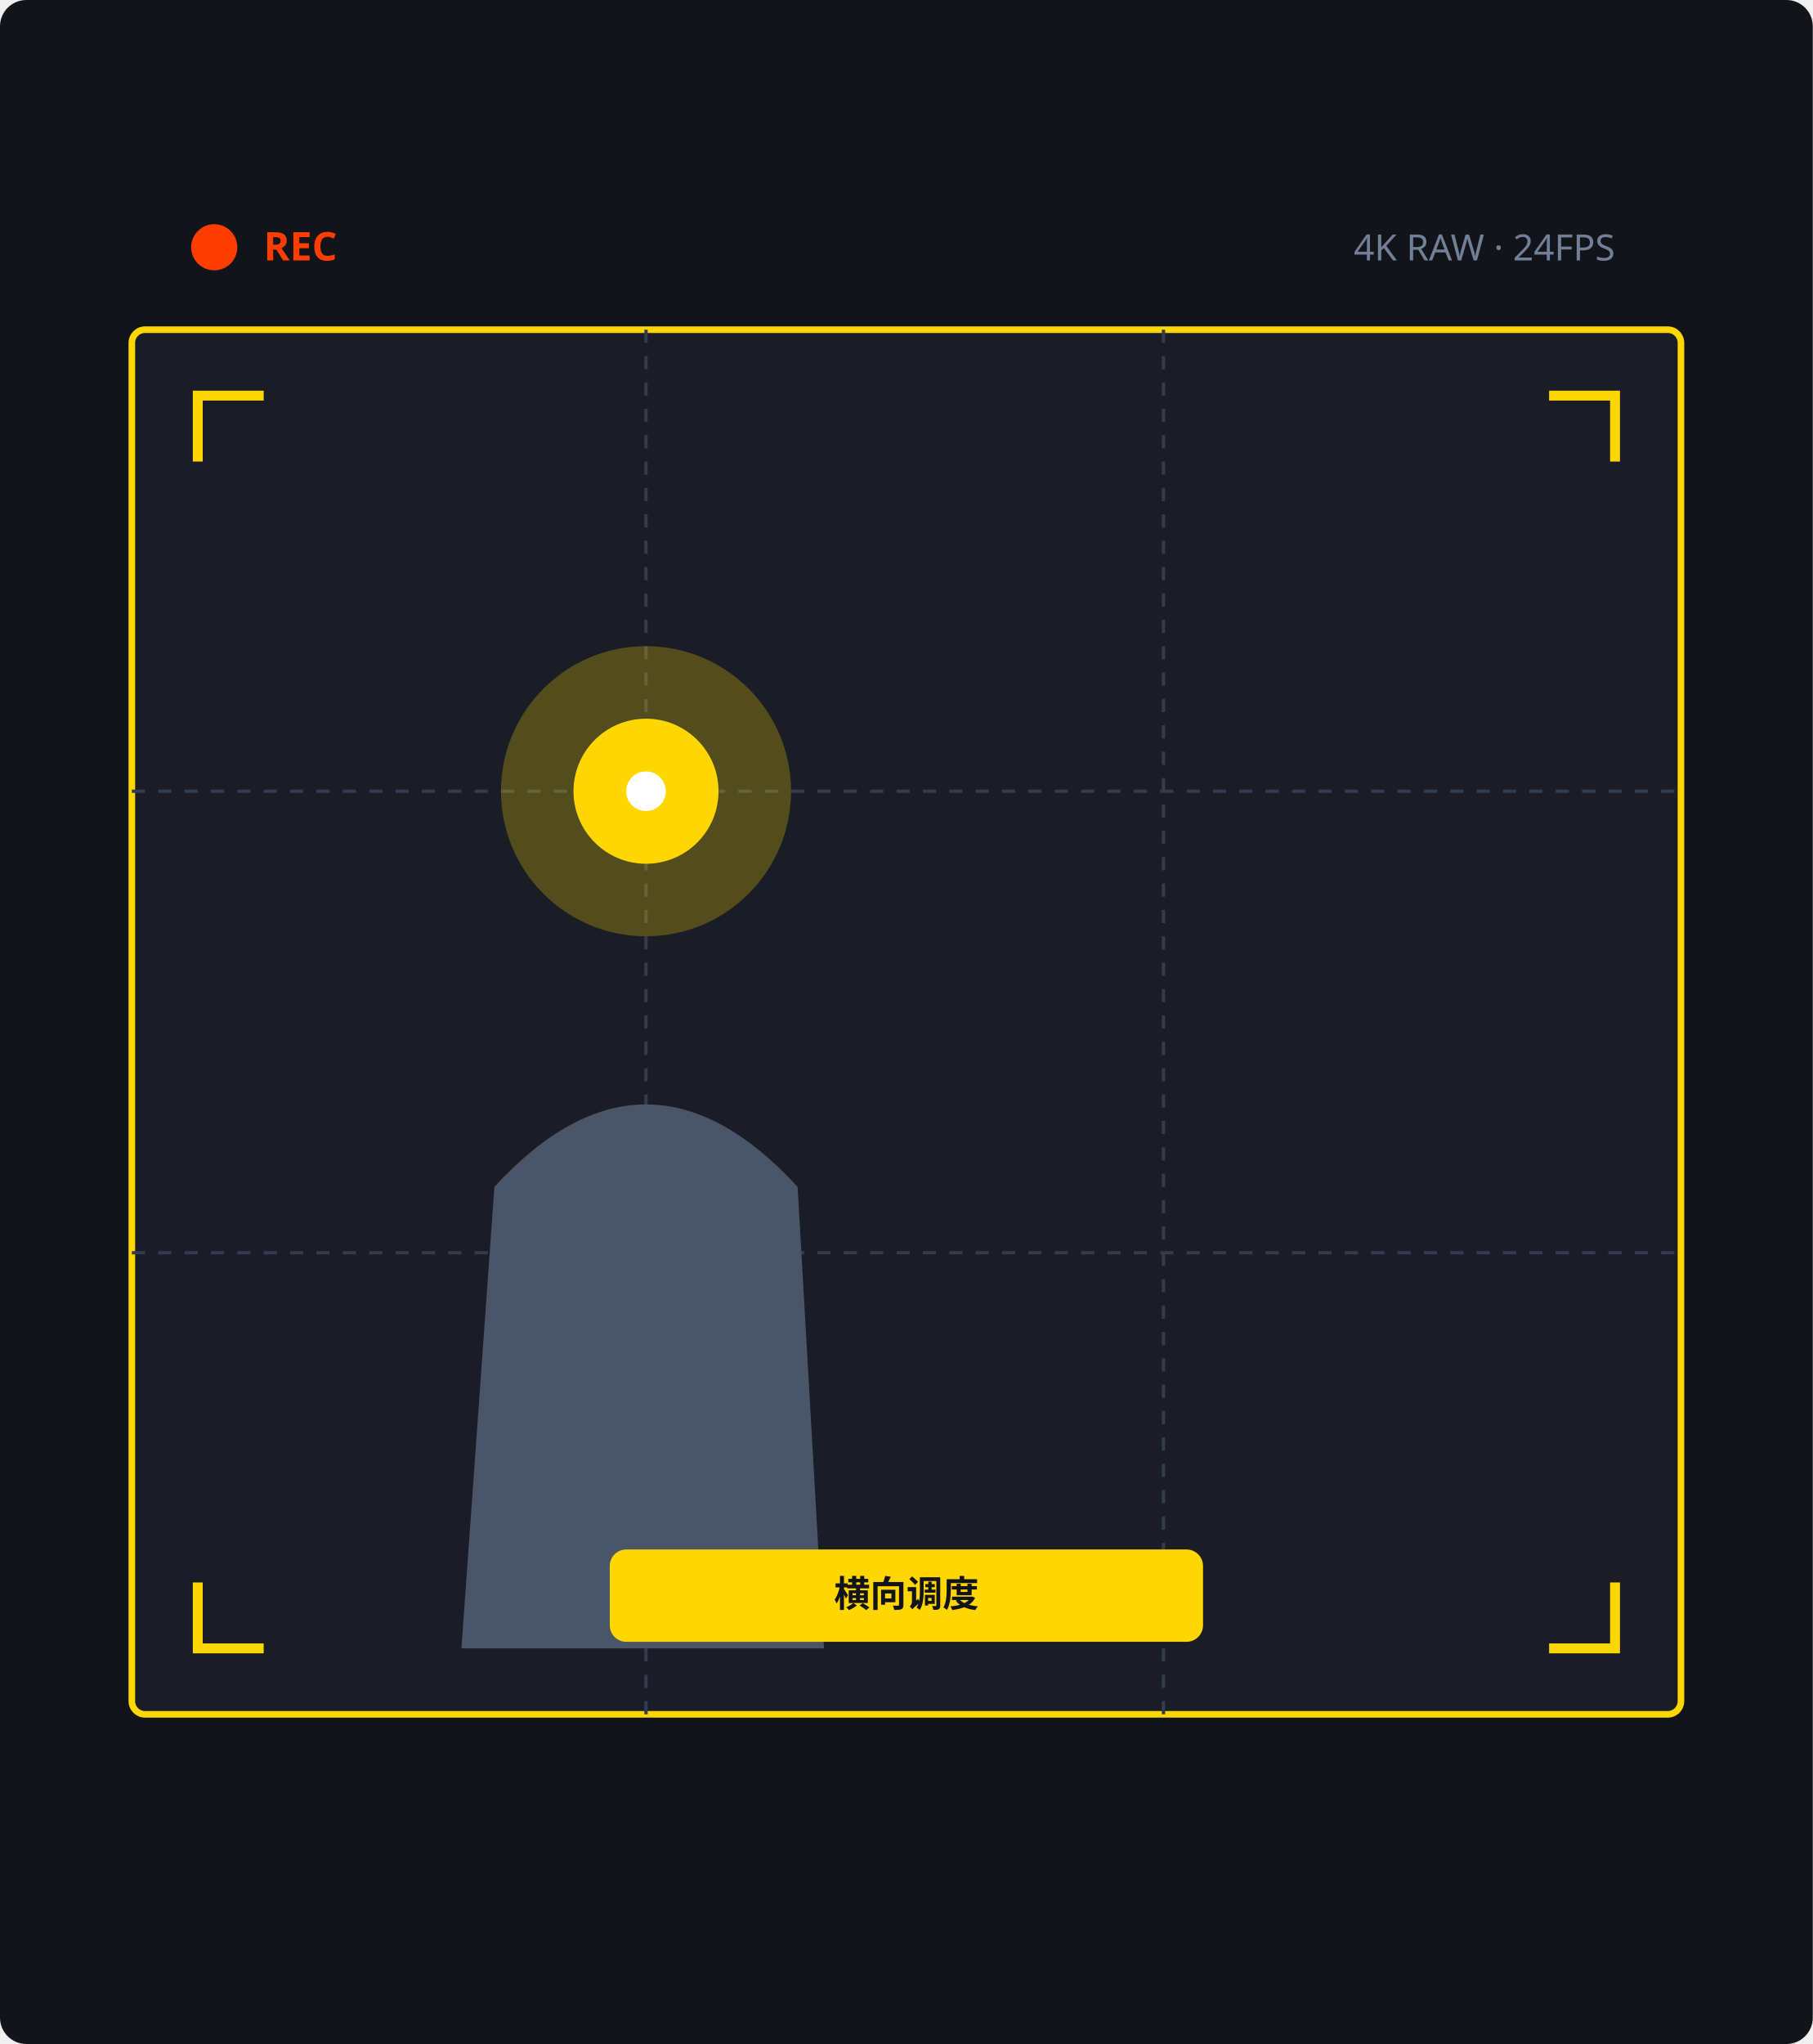
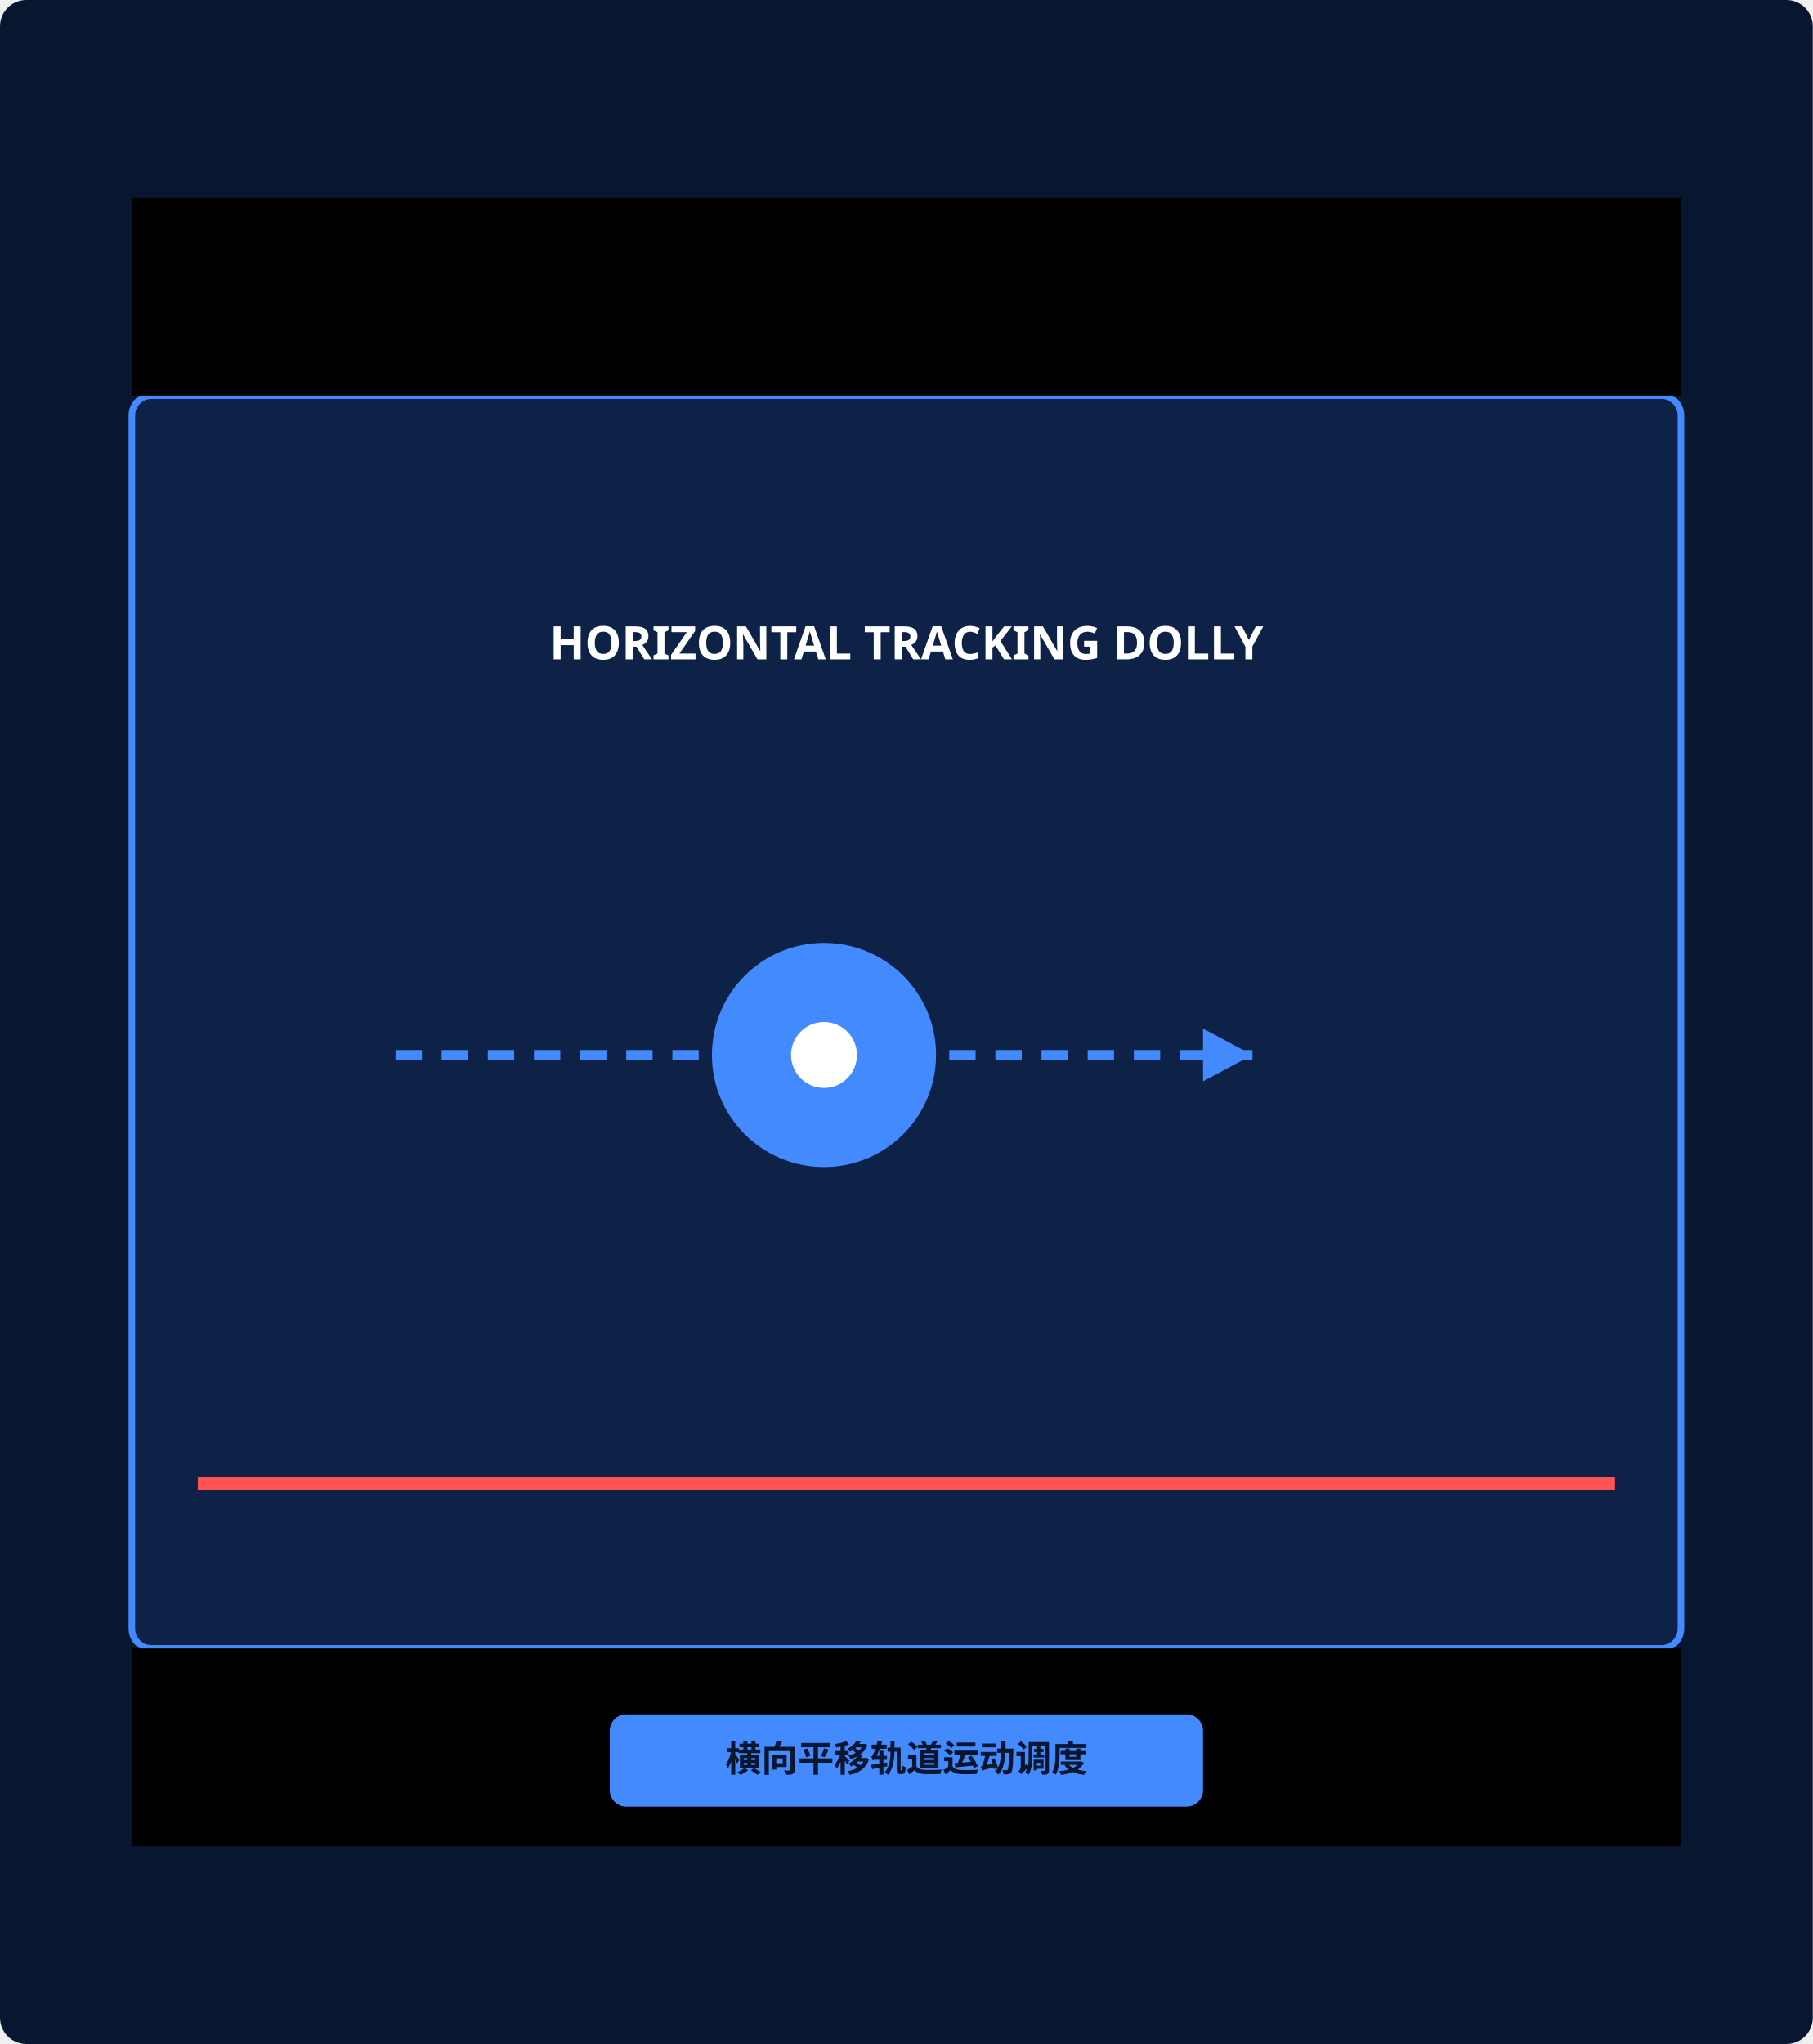
<svg xmlns="http://www.w3.org/2000/svg" viewBox="0 0 550 620">
-   <rect width="550" height="620" fill="#12141A" rx="8" />
-   <rect x="40" y="100" width="470" height="420" fill="#1A1D26" stroke="#FFD700" stroke-width="2" rx="4" />
-   <line x1="40" y1="240" x2="510" y2="240" stroke="#333C4E" stroke-width="1" stroke-dasharray="4,4" />
-   <line x1="40" y1="380" x2="510" y2="380" stroke="#333C4E" stroke-width="1" stroke-dasharray="4,4" />
-   <line x1="196" y1="100" x2="196" y2="520" stroke="#333C4E" stroke-width="1" stroke-dasharray="4,4" />
-   <line x1="353" y1="100" x2="353" y2="520" stroke="#333C4E" stroke-width="1" stroke-dasharray="4,4" />
-   <path d="M 60 140 L 60 120 L 80 120 M 470 120 L 490 120 L 490 140 M 60 480 L 60 500 L 80 500 M 470 500 L 490 500 L 490 480" fill="none" stroke="#FFD700" stroke-width="3" />
-   <circle cx="196" cy="240" r="44" fill="#FFD700" opacity="0.25" />
-   <circle cx="196" cy="240" r="22" fill="#FFD700" />
-   <circle cx="196" cy="240" r="6" fill="#FFFFFF" />
-   <path d="M 150 360 Q 196 310 242 360 L 250 500 L 140 500 Z" fill="#4A5568" />
-   <circle cx="65" cy="75" r="7" fill="#FF3D00" />
-   <text x="80" y="79" fill="#FF3D00" font-size="12" font-weight="900" font-family="Montserrat">REC</text>
-   <text x="490" y="79" fill="#718096" font-size="11" font-family="Montserrat" text-anchor="end">4K RAW · 24FPS</text>
-   <rect x="185" y="470" width="180" height="28" rx="5" fill="#FFD700" />
-   <text x="275.0" y="487.36" fill="#12141A" font-size="11" font-weight="900" font-family="PingFang SC, -apple-system, sans-serif" text-anchor="middle">横向调度</text>
+   <rect width="550" height="620" fill="#081630" rx="8" />
+   <rect x="40" y="120" width="470" height="380" fill="#0E2248" stroke="#448AFF" stroke-width="2" rx="6" />
+   <rect x="40" y="60" width="470" height="60" fill="#000000" />
+   <rect x="40" y="500" width="470" height="60" fill="#000000" />
+   <line x1="60" y1="450" x2="490" y2="450" stroke="#FF5252" stroke-width="4" />
+   <line x1="120" y1="320" x2="380" y2="320" stroke="#448AFF" stroke-width="3" stroke-dasharray="8,6" />
+   <polygon points="380,320 365,312 365,328" fill="#448AFF" />
+   <circle cx="250" cy="320" r="34" fill="#448AFF" />
+   <circle cx="250" cy="320" r="10" fill="#FFFFFF" />
+   <text x="275" y="200" fill="#FFFFFF" font-size="14" font-weight="bold" font-family="Montserrat" text-anchor="middle">HORIZONTAL TRACKING DOLLY</text>
+   <rect x="185" y="520" width="180" height="28" rx="5" fill="#448AFF" />
+   <text x="275.0" y="537.36" fill="#081630" font-size="11" font-weight="900" font-family="PingFang SC, -apple-system, sans-serif" text-anchor="middle">横向平移轨道运动调度</text>
</svg>
